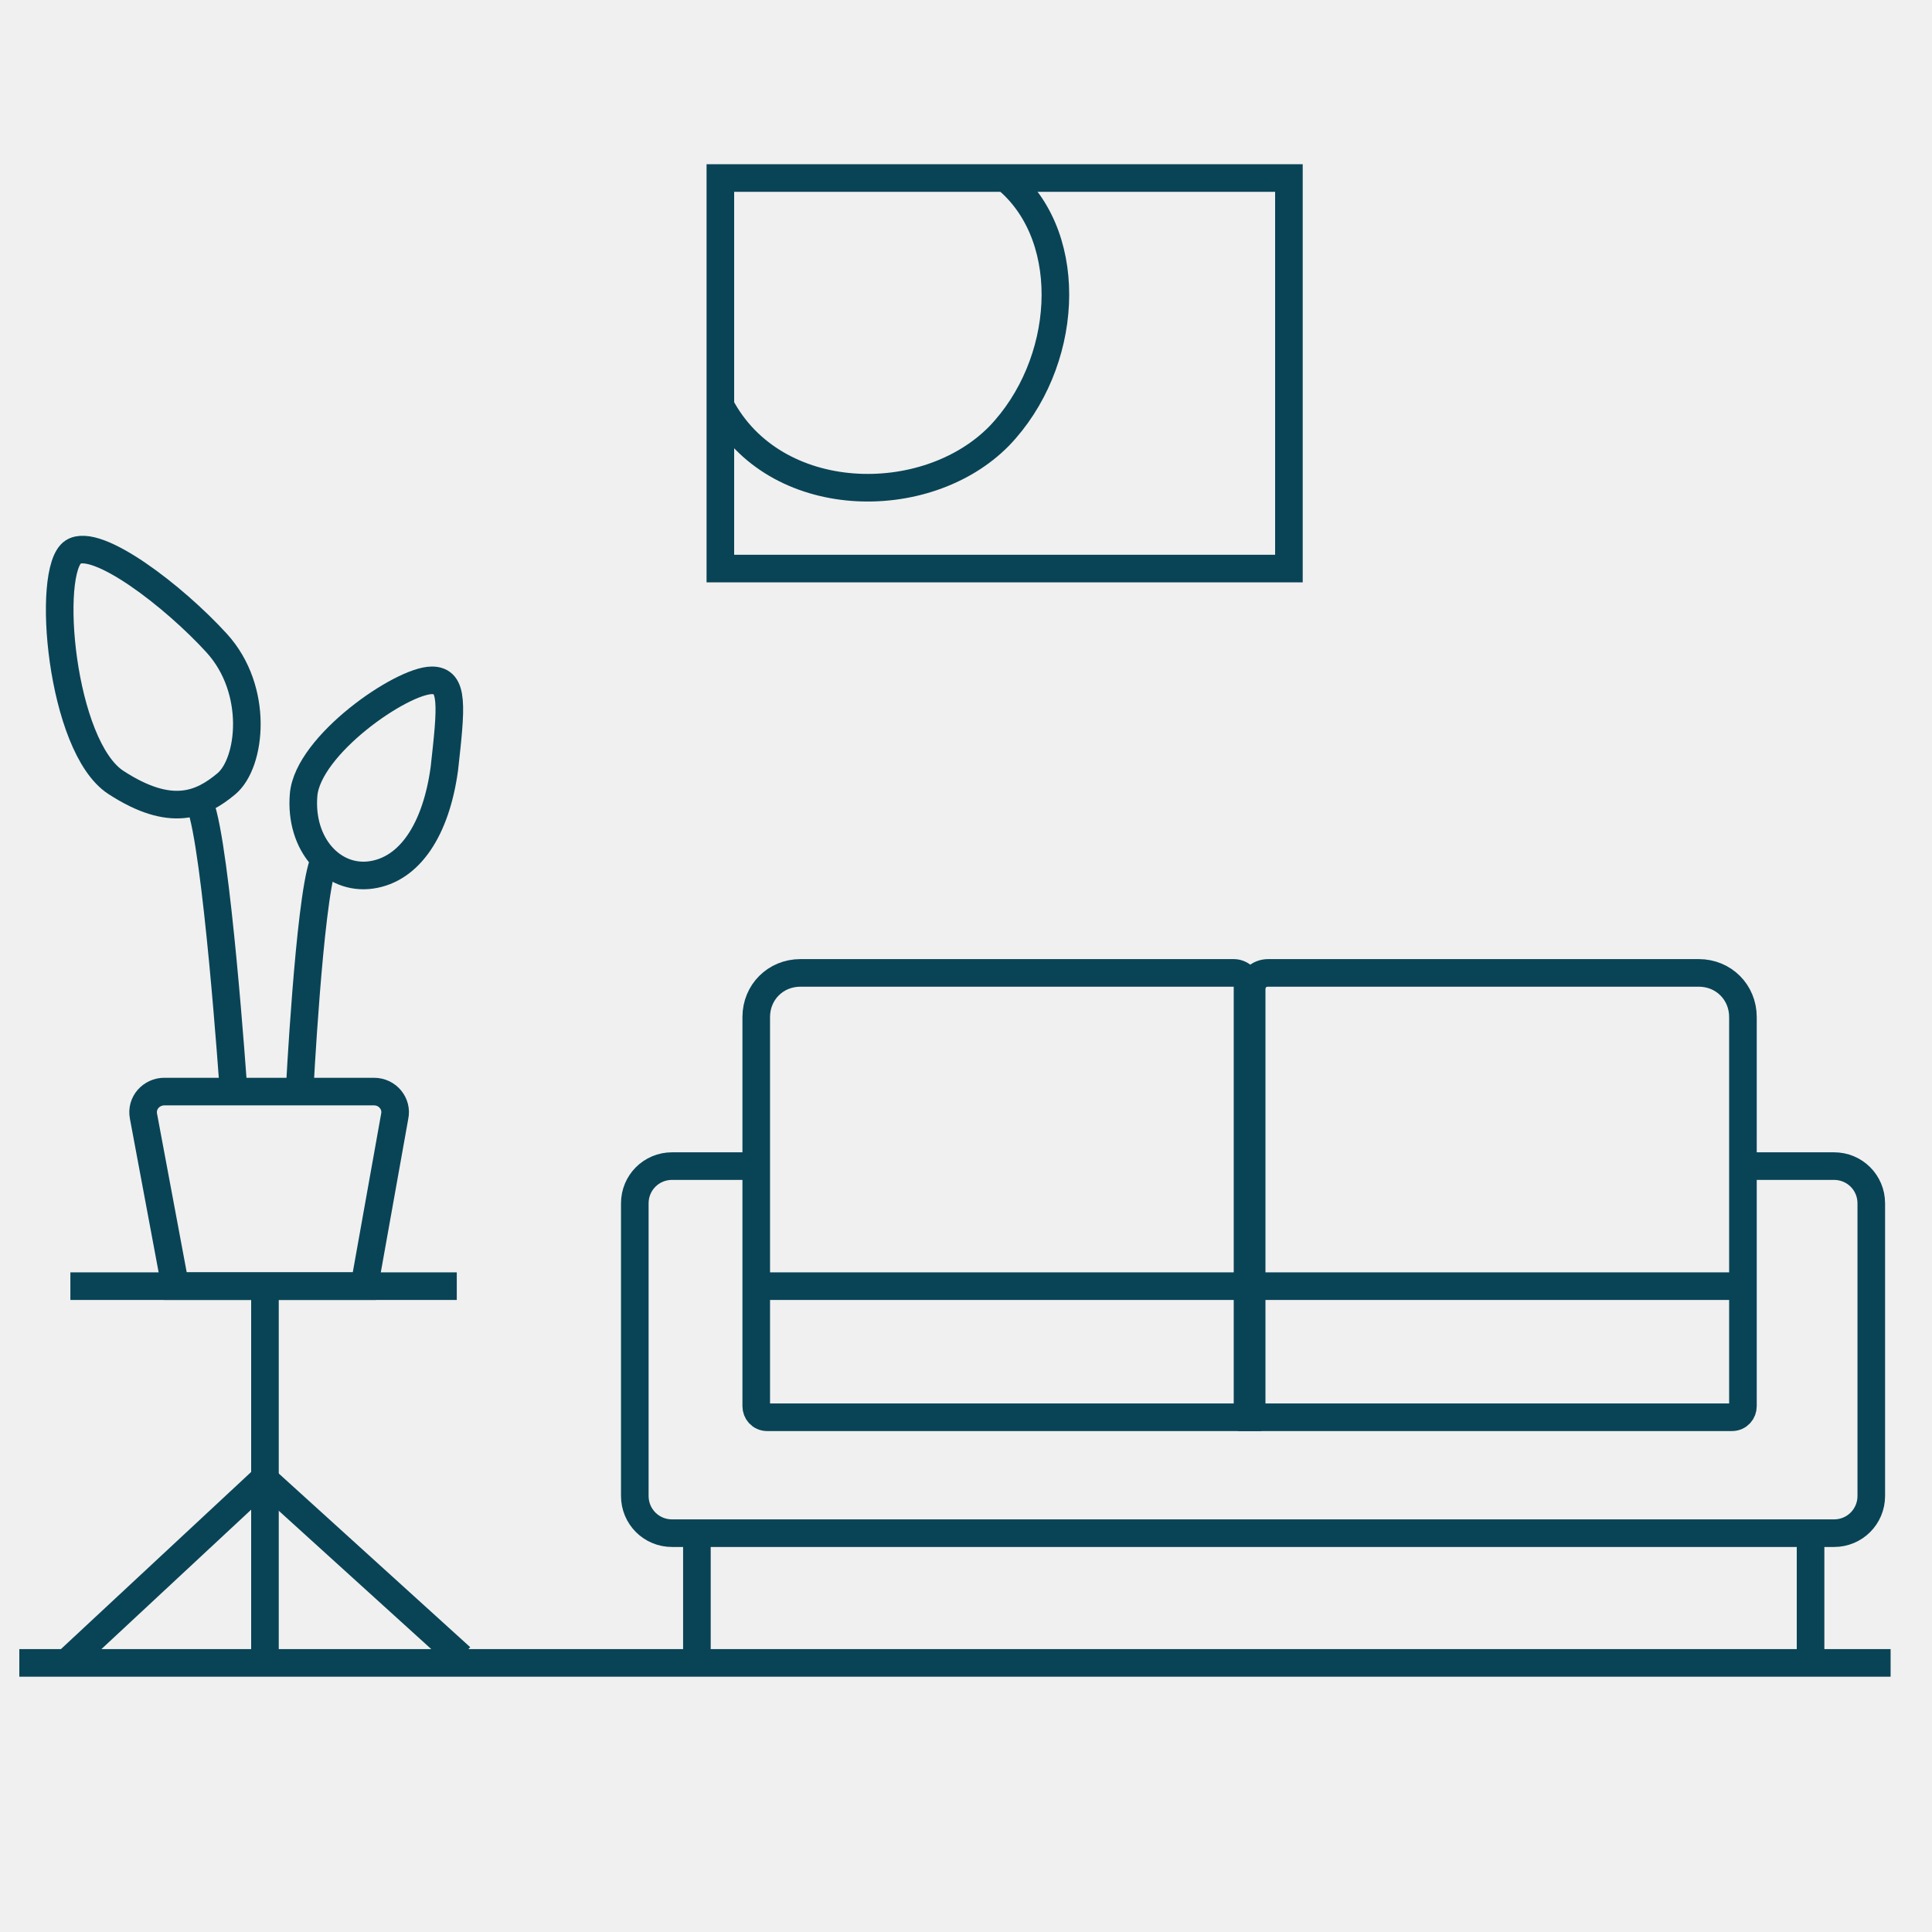
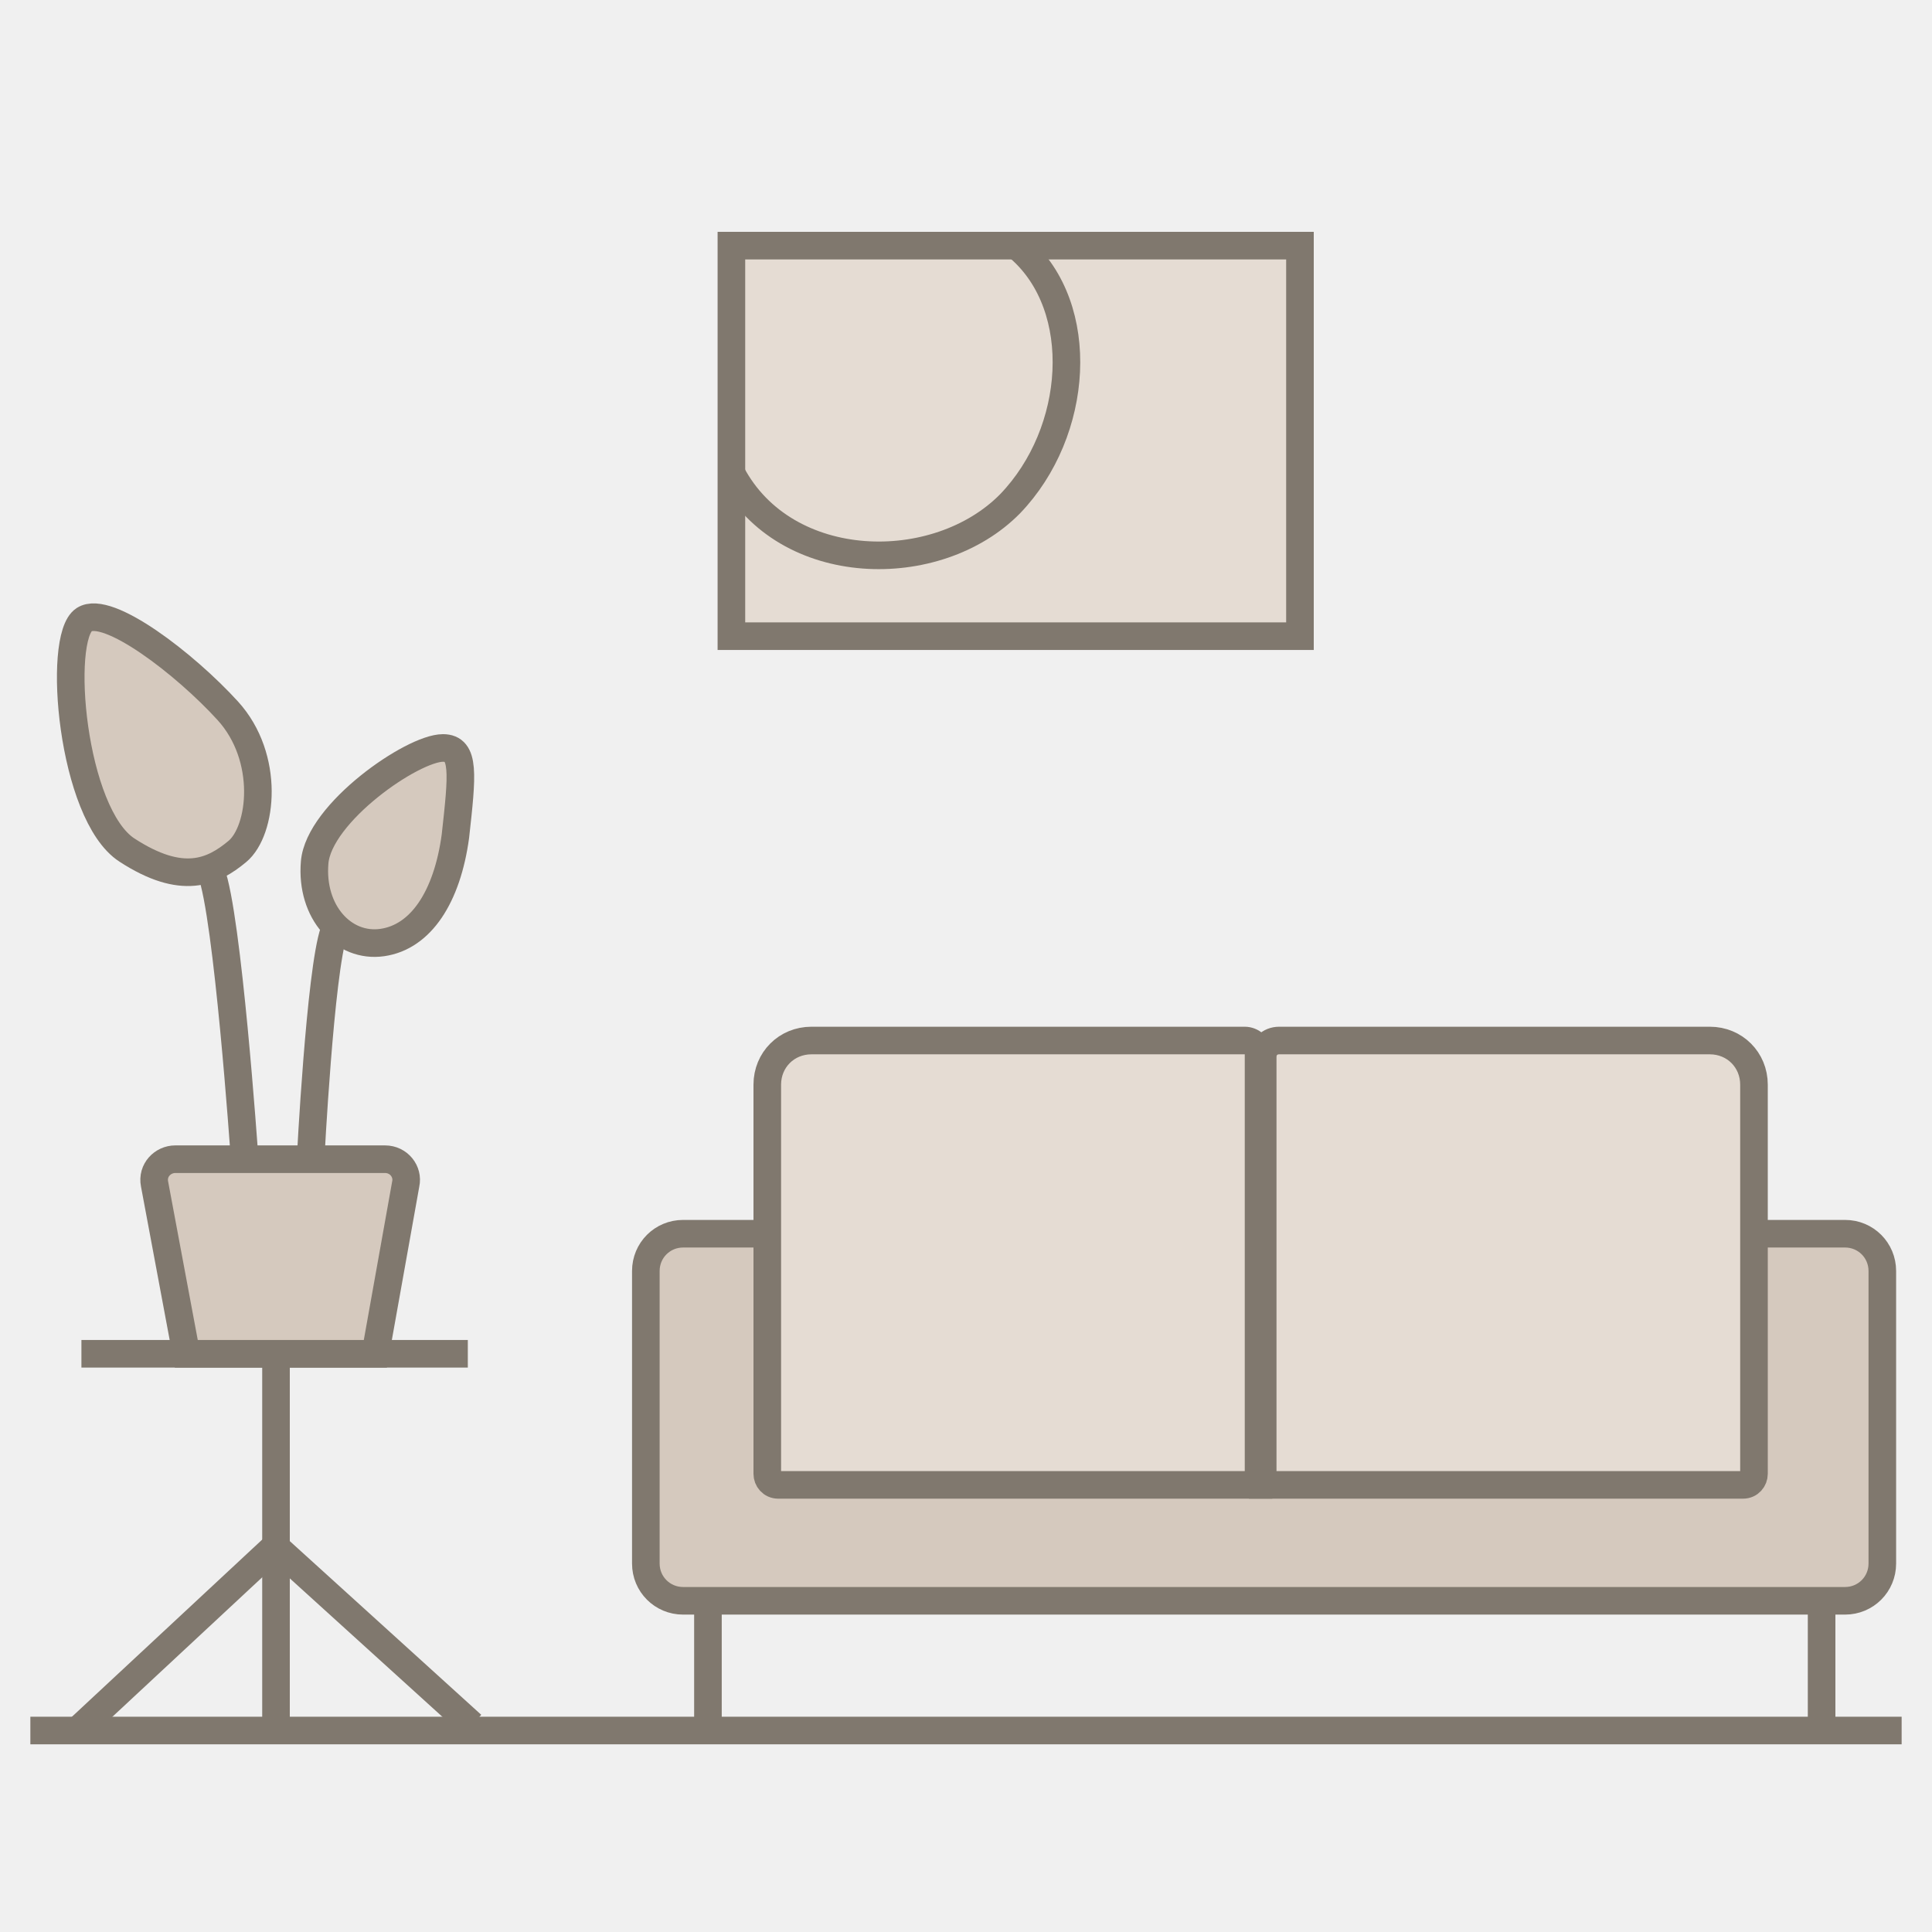
- <svg xmlns="http://www.w3.org/2000/svg" version="1.1" id="Layer_1" x="0px" y="0px" viewBox="-656 737 140 140" style="enable-background:new -656 737 140 140;" xml:space="preserve">
+ <svg xmlns="http://www.w3.org/2000/svg" version="1.1" id="Layer_1" x="0px" y="0px" viewBox="-329 331 140 140" style="enable-background:new -329 331 140 140;" xml:space="preserve">
  <style type="text/css">
- 	.st0{opacity:0.4;}
- 	.st1{fill:none;stroke:#000000;stroke-width:2;stroke-miterlimit:10;}
- 	.st2{fill:#FFFFFF;stroke:#000000;stroke-width:2;stroke-miterlimit:10;}
- 	.st3{fill:none;stroke:#0A4456;stroke-width:2;stroke-miterlimit:10;}
- 	.st4{fill:#FFFFFF;stroke:#0A4456;stroke-width:2;stroke-miterlimit:10;}
- 	.st5{fill:none;stroke:#094456;stroke-width:2;stroke-miterlimit:10;}
- 	.st6{fill:#FFFFFF;stroke:#094456;stroke-width:2;stroke-miterlimit:10;}
+ 	.st0{fill:#D5C9BE;stroke:#80786E;stroke-width:2;stroke-miterlimit:10;}
+ 	.st1{fill:none;stroke:#80786E;stroke-width:2;stroke-miterlimit:10;}
+ 	.st2{fill:#E5DCD3;stroke:#80786E;stroke-width:2;stroke-miterlimit:10;}
</style>
  <g>
-     <path class="st5" d="M-565.6,839.7h-34.8c-0.5,0-0.8-0.4-0.8-0.8v-28.2c0-1.8,1.4-3.2,3.2-3.2h31.4c0.5,0,1,0.4,1,1V839.7z" />
-     <path class="st5" d="M-530.5,839.7h-34.8v-31c0-0.7,0.5-1.2,1.2-1.2h31.2c1.8,0,3.2,1.4,3.2,3.2v28.2   C-529.7,839.3-530,839.7-530.5,839.7z" />
-     <path class="st5" d="M-601.5,821.5h-5.8c-1.5,0-2.7,1.2-2.7,2.7v21.2c0,1.5,1.2,2.7,2.7,2.7h84.2c1.5,0,2.7-1.2,2.7-2.7v-21.2   c0-1.5-1.2-2.7-2.7-2.7h-6.4" />
-     <line class="st5" x1="-600.6" y1="830.2" x2="-530.1" y2="830.2" />
-     <line class="st5" x1="-654.6" y1="857.5" x2="-519" y2="857.5" />
-     <line class="st5" x1="-605.5" y1="857" x2="-605.5" y2="848.4" />
-     <line class="st5" x1="-524.8" y1="857" x2="-524.8" y2="848.4" />
-     <line class="st5" x1="-650.9" y1="830.2" x2="-622.9" y2="830.2" />
-     <line class="st5" x1="-636.8" y1="830.2" x2="-636.8" y2="857.2" />
-     <line class="st5" x1="-622.6" y1="857.1" x2="-636.6" y2="844.4" />
-     <line class="st5" x1="-651.3" y1="857.6" x2="-636.8" y2="844.1" />
-     <rect x="-603.8" y="749.9" class="st5" width="41.2" height="28.3" />
-     <path class="st5" d="M-582.9,750.1c4.9,4.3,4.3,13.3-0.7,18.5c-5.3,5.4-16.3,5.2-20.2-2.2" />
-     <path class="st5" d="M-643.3,830.2l-2.3-12.3c-0.2-1,0.6-1.8,1.5-1.8h15.2c1,0,1.7,0.9,1.5,1.8l-2.2,12.3H-643.3z" />
-     <path class="st5" d="M-639.1,815.7c0,0-1.2-17.3-2.4-20.4" />
-     <path class="st5" d="M-632.6,799.6c-1,2.9-1.7,16.6-1.7,16.6" />
-     <path class="st5" d="M-650.7,777c-2,1.3-0.9,14.1,3.1,16.7s6.2,1.6,8,0.1c1.8-1.5,2.4-6.8-0.7-10.2S-649,775.9-650.7,777z" />
-     <path class="st5" d="M-624.7,786.3c-2.2,0-9,4.7-9.3,8.3s2.1,6.2,4.9,5.8s4.7-3.3,5.3-7.7C-623.3,788.2-623.1,786.3-624.7,786.3z" />
+     <path class="st0" d="M-273.7,420.4h-5.8c-1.5,0-2.7,1.2-2.7,2.7v21.2c0,1.5,1.2,2.7,2.7,2.7h84.2c1.5,0,2.7-1.2,2.7-2.7v-21.2   c0-1.5-1.2-2.7-2.7-2.7h-6.4" />
+     <line class="st1" x1="-272.8" y1="429.1" x2="-202.3" y2="429.1" />
+     <line class="st1" x1="-326.8" y1="456.4" x2="-191.2" y2="456.4" />
+     <line class="st1" x1="-277.7" y1="455.9" x2="-277.7" y2="447.3" />
+     <line class="st1" x1="-197" y1="455.9" x2="-197" y2="447.3" />
+     <line class="st1" x1="-323.1" y1="429.1" x2="-295.1" y2="429.1" />
+     <line class="st1" x1="-309" y1="429.1" x2="-309" y2="456.1" />
+     <line class="st1" x1="-294.8" y1="456" x2="-308.8" y2="443.3" />
+     <line class="st1" x1="-323.5" y1="456.5" x2="-309" y2="443" />
+     <rect x="-276" y="348.8" class="st2" width="41.2" height="28.3" />
+     <path class="st1" d="M-255.1,349c4.9,4.3,4.3,13.3-0.7,18.5c-5.3,5.4-16.3,5.2-20.2-2.2" />
+     <path class="st0" d="M-315.5,429.1l-2.3-12.3c-0.2-1,0.6-1.8,1.5-1.8h15.2c1,0,1.7,0.9,1.5,1.8l-2.2,12.3H-315.5z" />
+     <path class="st1" d="M-311.3,414.6c0,0-1.2-17.3-2.4-20.4" />
+     <path class="st1" d="M-304.8,398.5c-1,2.9-1.7,16.6-1.7,16.6" />
+     <path class="st0" d="M-322.9,375.9c-2,1.3-0.9,14.1,3.1,16.7s6.2,1.6,8,0.1s2.4-6.8-0.7-10.2S-321.2,374.8-322.9,375.9z" />
+     <path class="st0" d="M-296.9,385.2c-2.2,0-9,4.7-9.3,8.3s2.1,6.2,4.9,5.8s4.7-3.3,5.3-7.7C-295.5,387.1-295.3,385.2-296.9,385.2z" />
+     <path class="st2" d="M-237.8,438.6h-34.8c-0.5,0-0.8-0.4-0.8-0.8v-28.2c0-1.8,1.4-3.2,3.2-3.2h31.4c0.5,0,1,0.4,1,1L-237.8,438.6   L-237.8,438.6z" />
+     <path class="st2" d="M-202.7,438.6h-34.8v-31c0-0.7,0.5-1.2,1.2-1.2h31.2c1.8,0,3.2,1.4,3.2,3.2v28.2   C-201.9,438.2-202.2,438.6-202.7,438.6z" />
  </g>
</svg>
